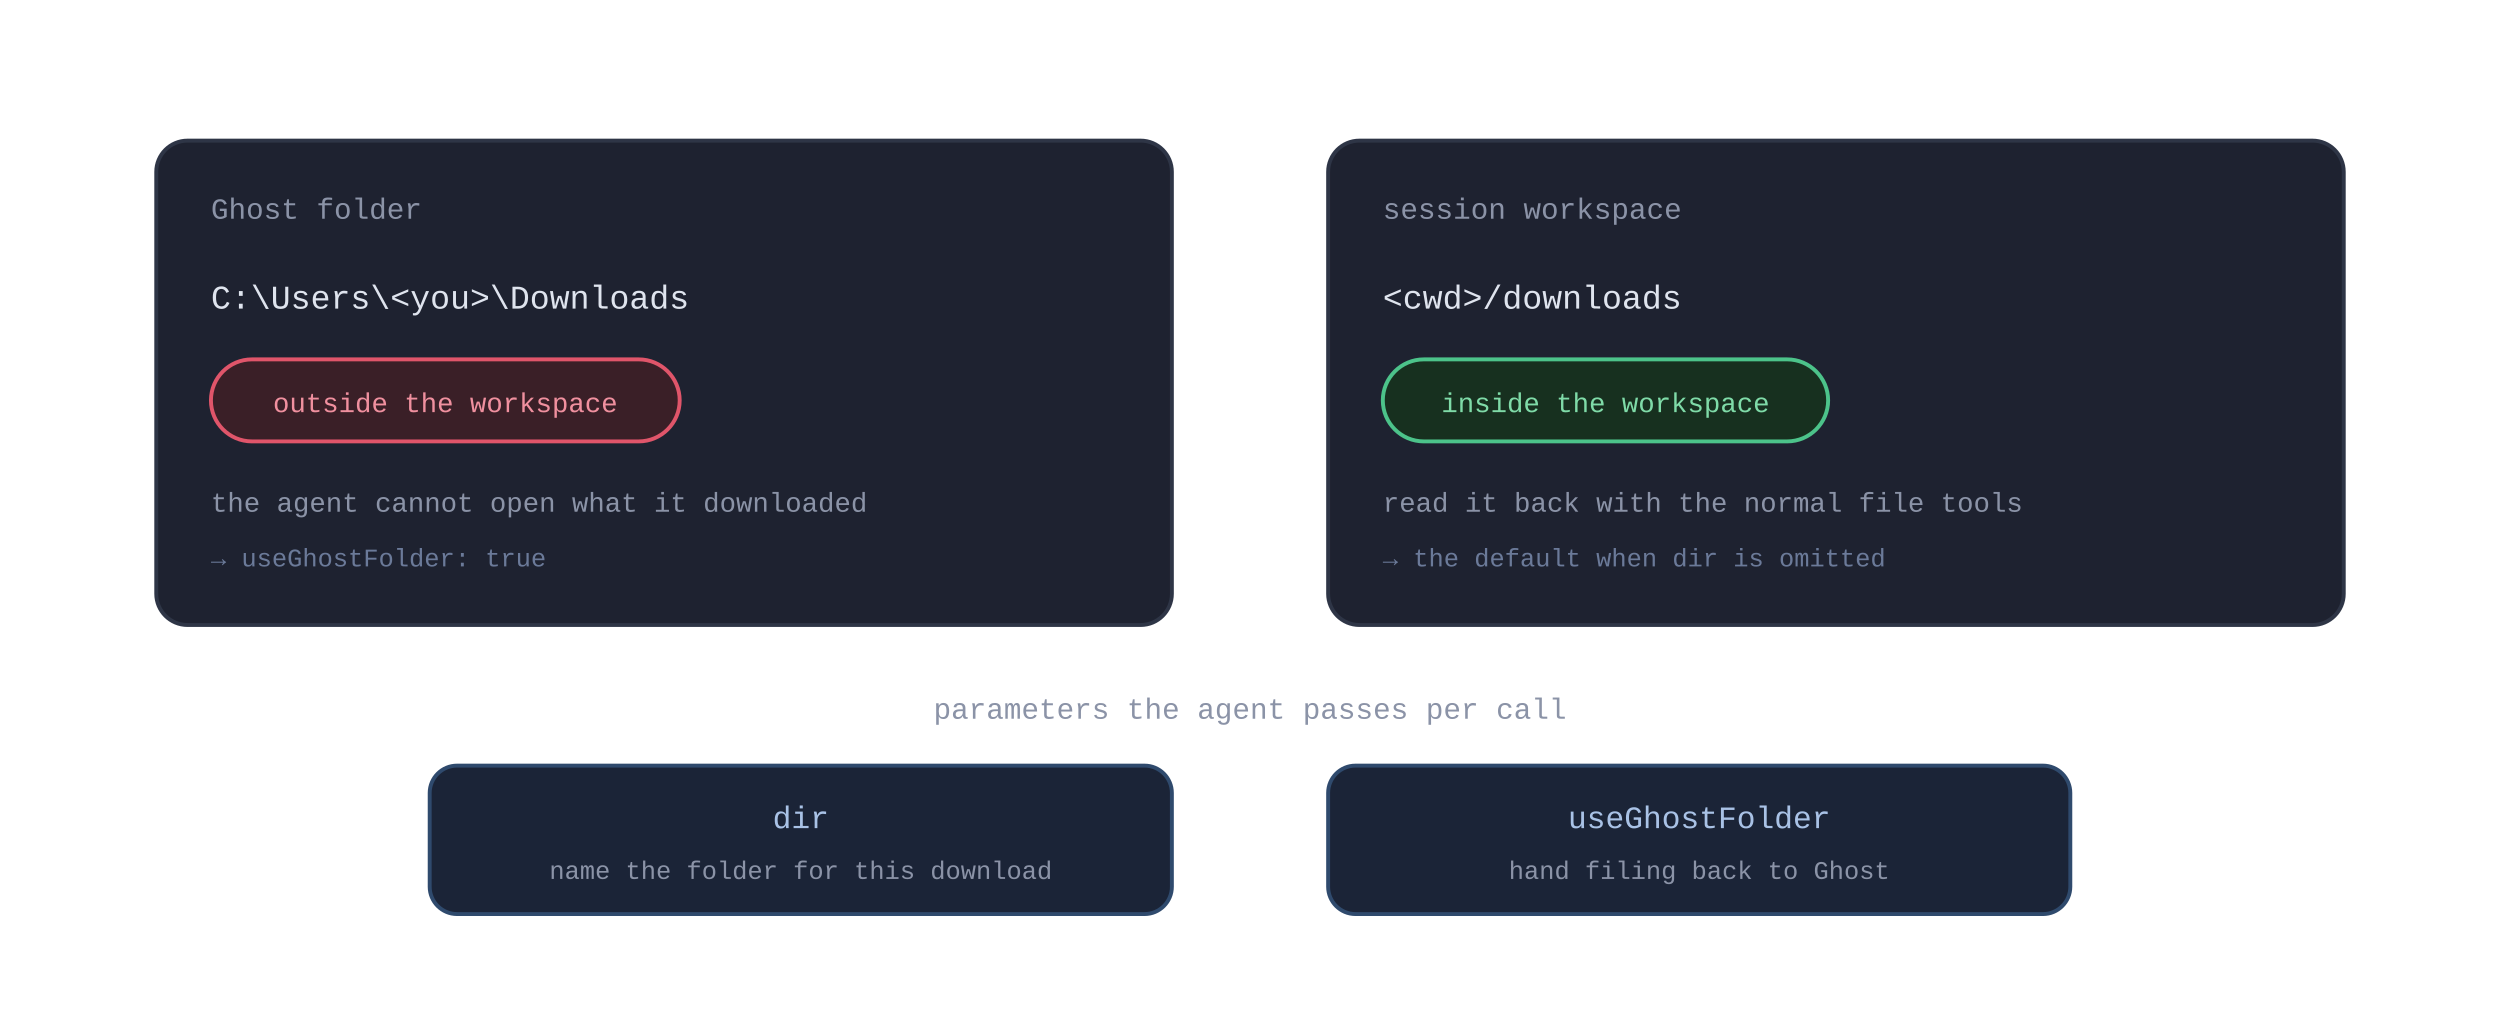
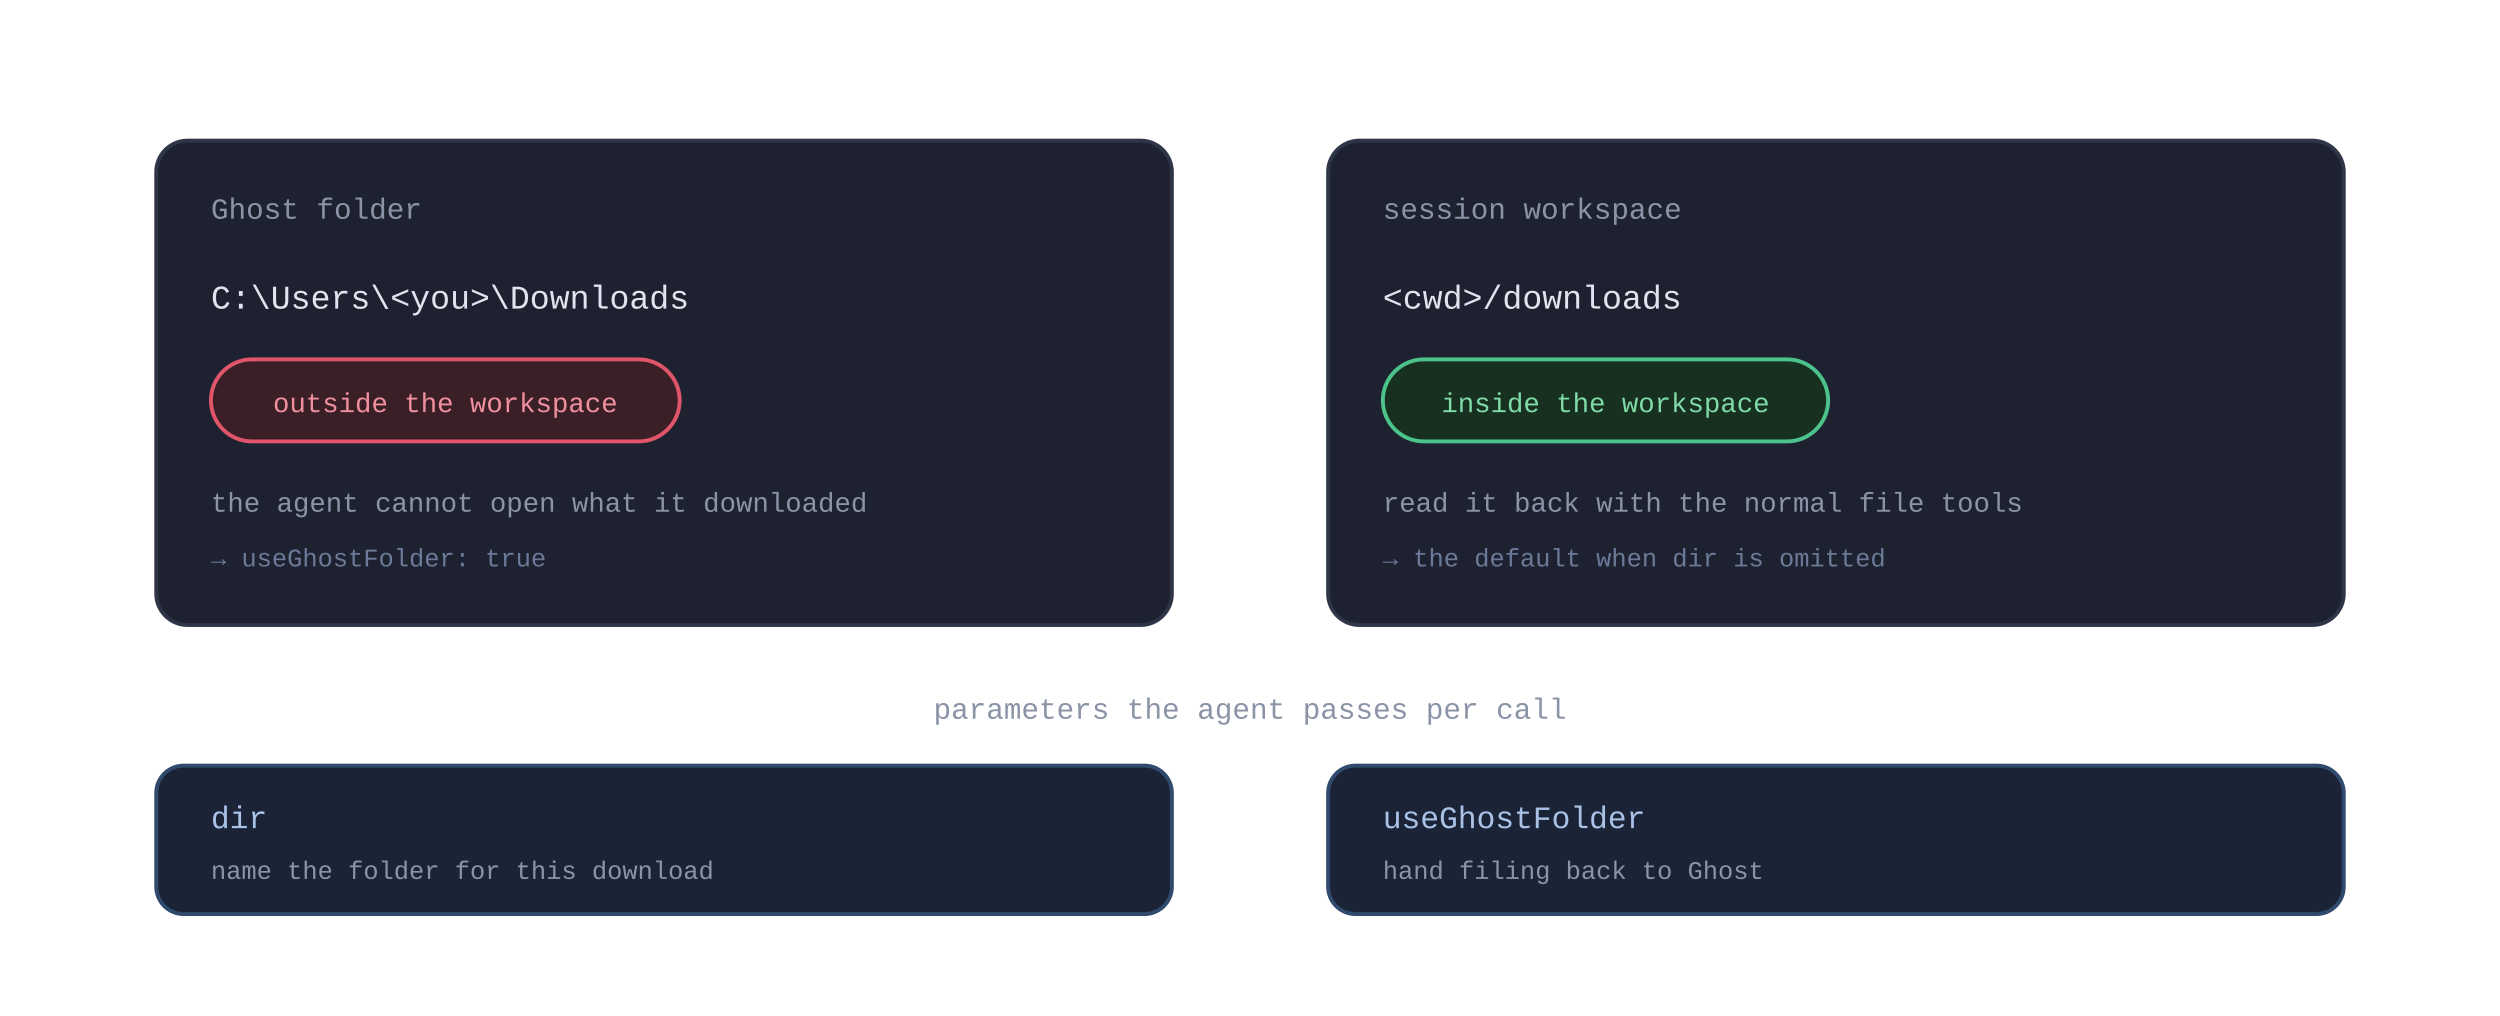
<svg xmlns="http://www.w3.org/2000/svg" width="1280" height="520" viewBox="0 0 1280 520" fill="none" font-family="Consolas, 'Cascadia Mono', 'Courier New', monospace">
  <rect x="80" y="72" width="520" height="248" rx="16" fill="#1e2230" stroke="#2e3546" stroke-width="2" />
  <text x="108" y="112" font-size="15" fill="#8b93a7">Ghost folder</text>
  <text x="108" y="158" font-size="17" fill="#dfe4ee">C:\Users\&lt;you&gt;\Downloads</text>
  <rect x="108" y="184" width="240" height="42" rx="21" fill="#3a1f27" stroke="#e0556a" stroke-width="2" />
  <text x="228" y="211" text-anchor="middle" font-size="14" fill="#f0909f">outside the workspace</text>
  <text x="108" y="262" font-size="14" fill="#8b93a7">the agent cannot open what it downloaded</text>
  <text x="108" y="290" font-size="13" fill="#6b7a99">→ useGhostFolder: true</text>
  <rect x="680" y="72" width="520" height="248" rx="16" fill="#1e2230" stroke="#2e3546" stroke-width="2" />
  <text x="708" y="112" font-size="15" fill="#8b93a7">session workspace</text>
  <text x="708" y="158" font-size="17" fill="#dfe4ee">&lt;cwd&gt;/downloads</text>
  <rect x="708" y="184" width="228" height="42" rx="21" fill="#17301f" stroke="#4cc38a" stroke-width="2" />
  <text x="822" y="211" text-anchor="middle" font-size="14" fill="#7fdba8">inside the workspace</text>
  <text x="708" y="262" font-size="14" fill="#8b93a7">read it back with the normal file tools</text>
  <text x="708" y="290" font-size="13" fill="#6b7a99">→ the default when dir is omitted</text>
  <text x="640" y="368" text-anchor="middle" font-size="15" fill="#8b93a7">parameters the agent passes per call</text>
-   <rect x="220" y="392" width="380" height="76" rx="14" fill="#1b2437" stroke="#2f4a6d" stroke-width="2" />
-   <text x="410" y="424" text-anchor="middle" font-size="16" fill="#a9c2e6">dir</text>
-   <text x="410" y="450" text-anchor="middle" font-size="13" fill="#8b93a7">name the folder for this download</text>
-   <rect x="680" y="392" width="380" height="76" rx="14" fill="#1b2437" stroke="#2f4a6d" stroke-width="2" />
-   <text x="870" y="424" text-anchor="middle" font-size="16" fill="#a9c2e6">useGhostFolder</text>
-   <text x="870" y="450" text-anchor="middle" font-size="13" fill="#8b93a7">hand filing back to Ghost</text>
+   <rect x="80" y="392" width="520" height="76" rx="14" fill="#1b2437" stroke="#2f4a6d" stroke-width="2" />
+   <text x="108" y="424" font-size="16" fill="#a9c2e6">dir</text>
+   <text x="108" y="450" font-size="13" fill="#8b93a7">name the folder for this download</text>
+   <rect x="680" y="392" width="520" height="76" rx="14" fill="#1b2437" stroke="#2f4a6d" stroke-width="2" />
+   <text x="708" y="424" font-size="16" fill="#a9c2e6">useGhostFolder</text>
+   <text x="708" y="450" font-size="13" fill="#8b93a7">hand filing back to Ghost</text>
</svg>
